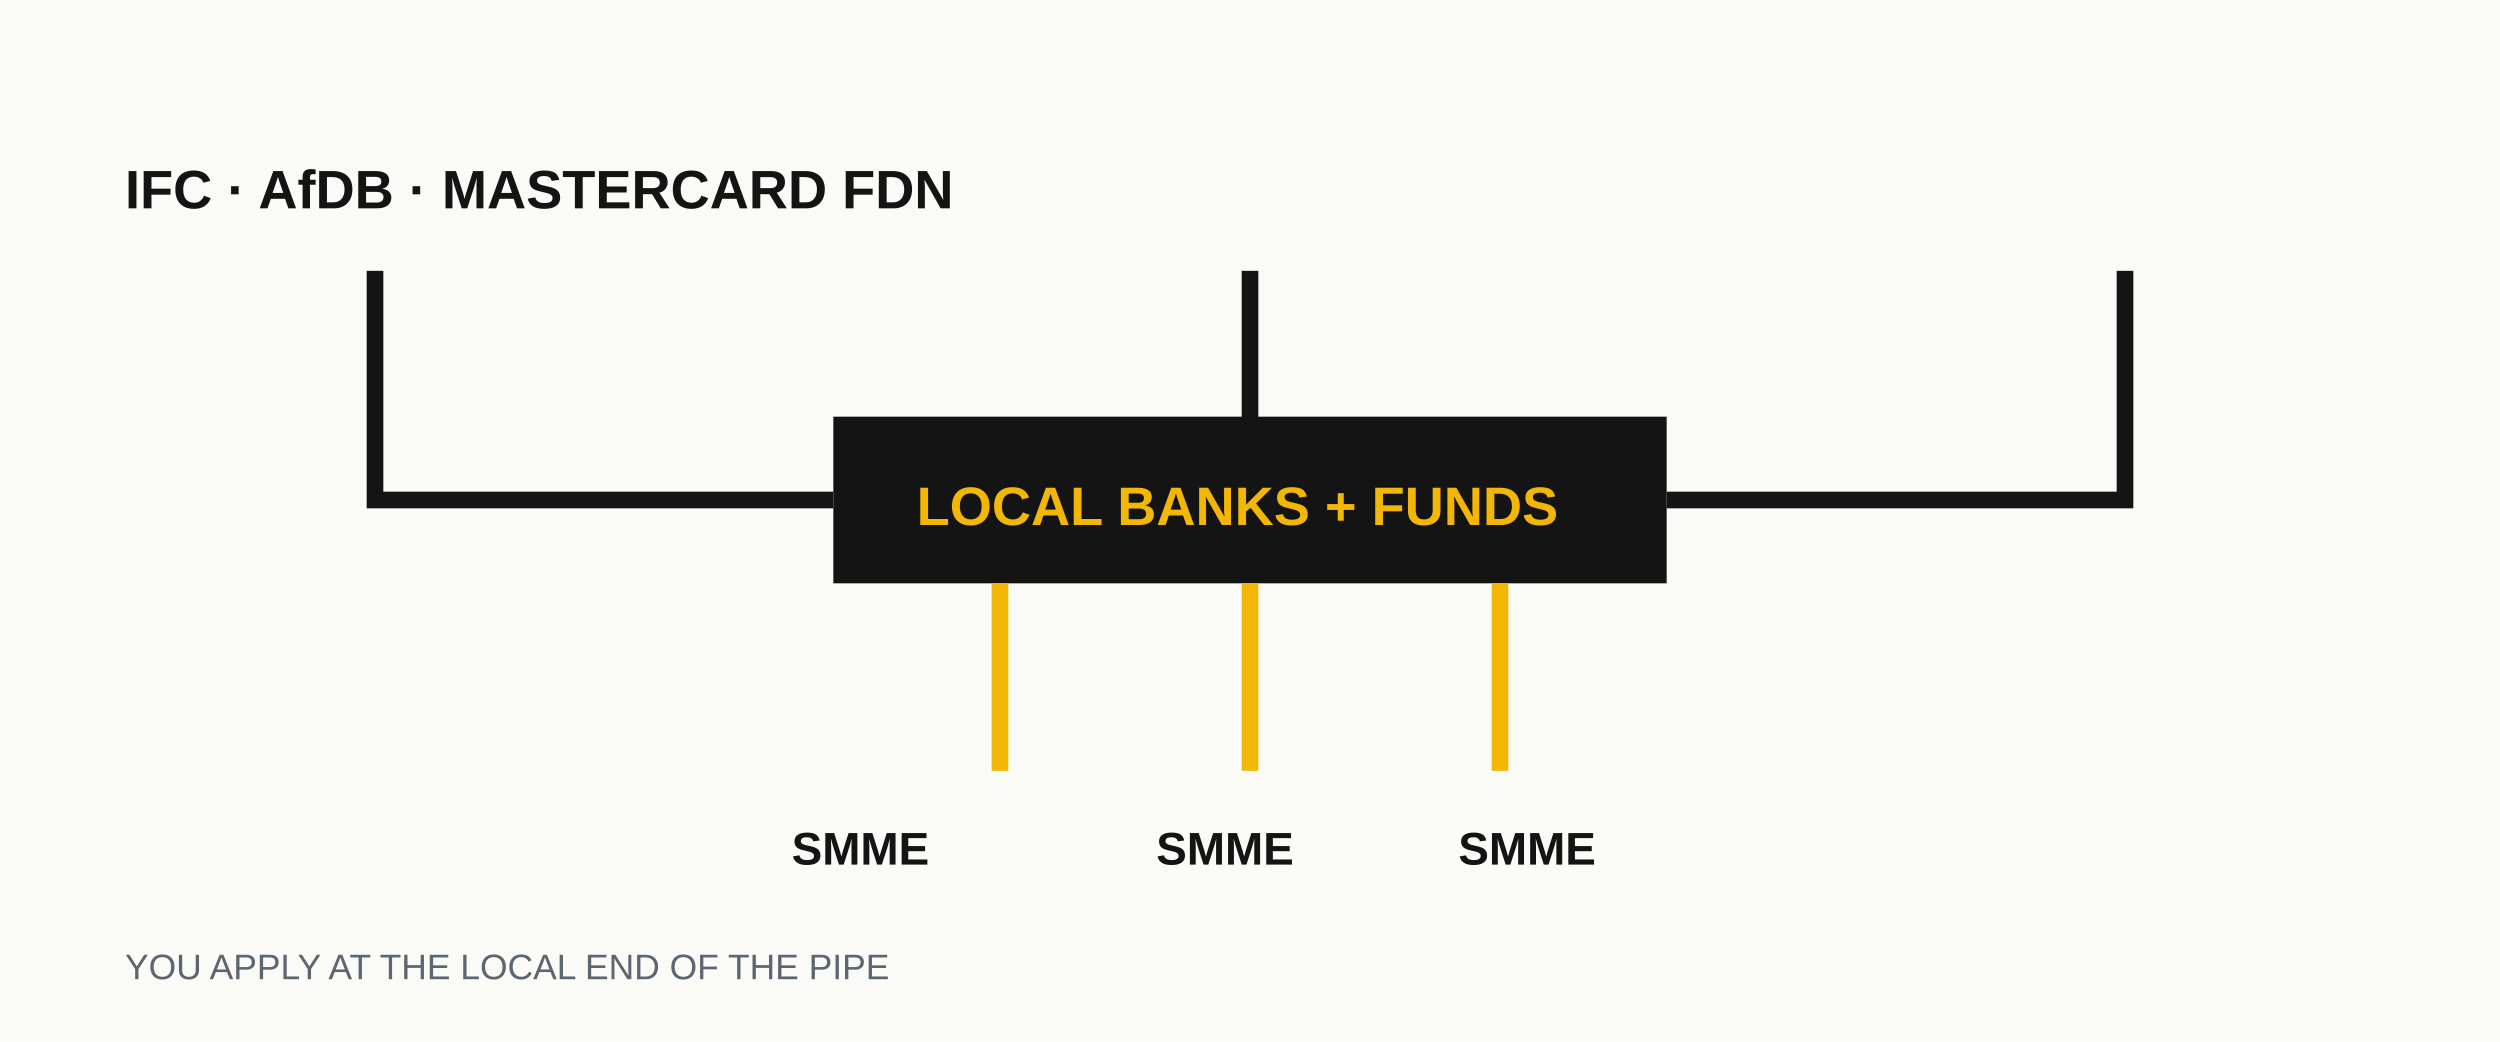
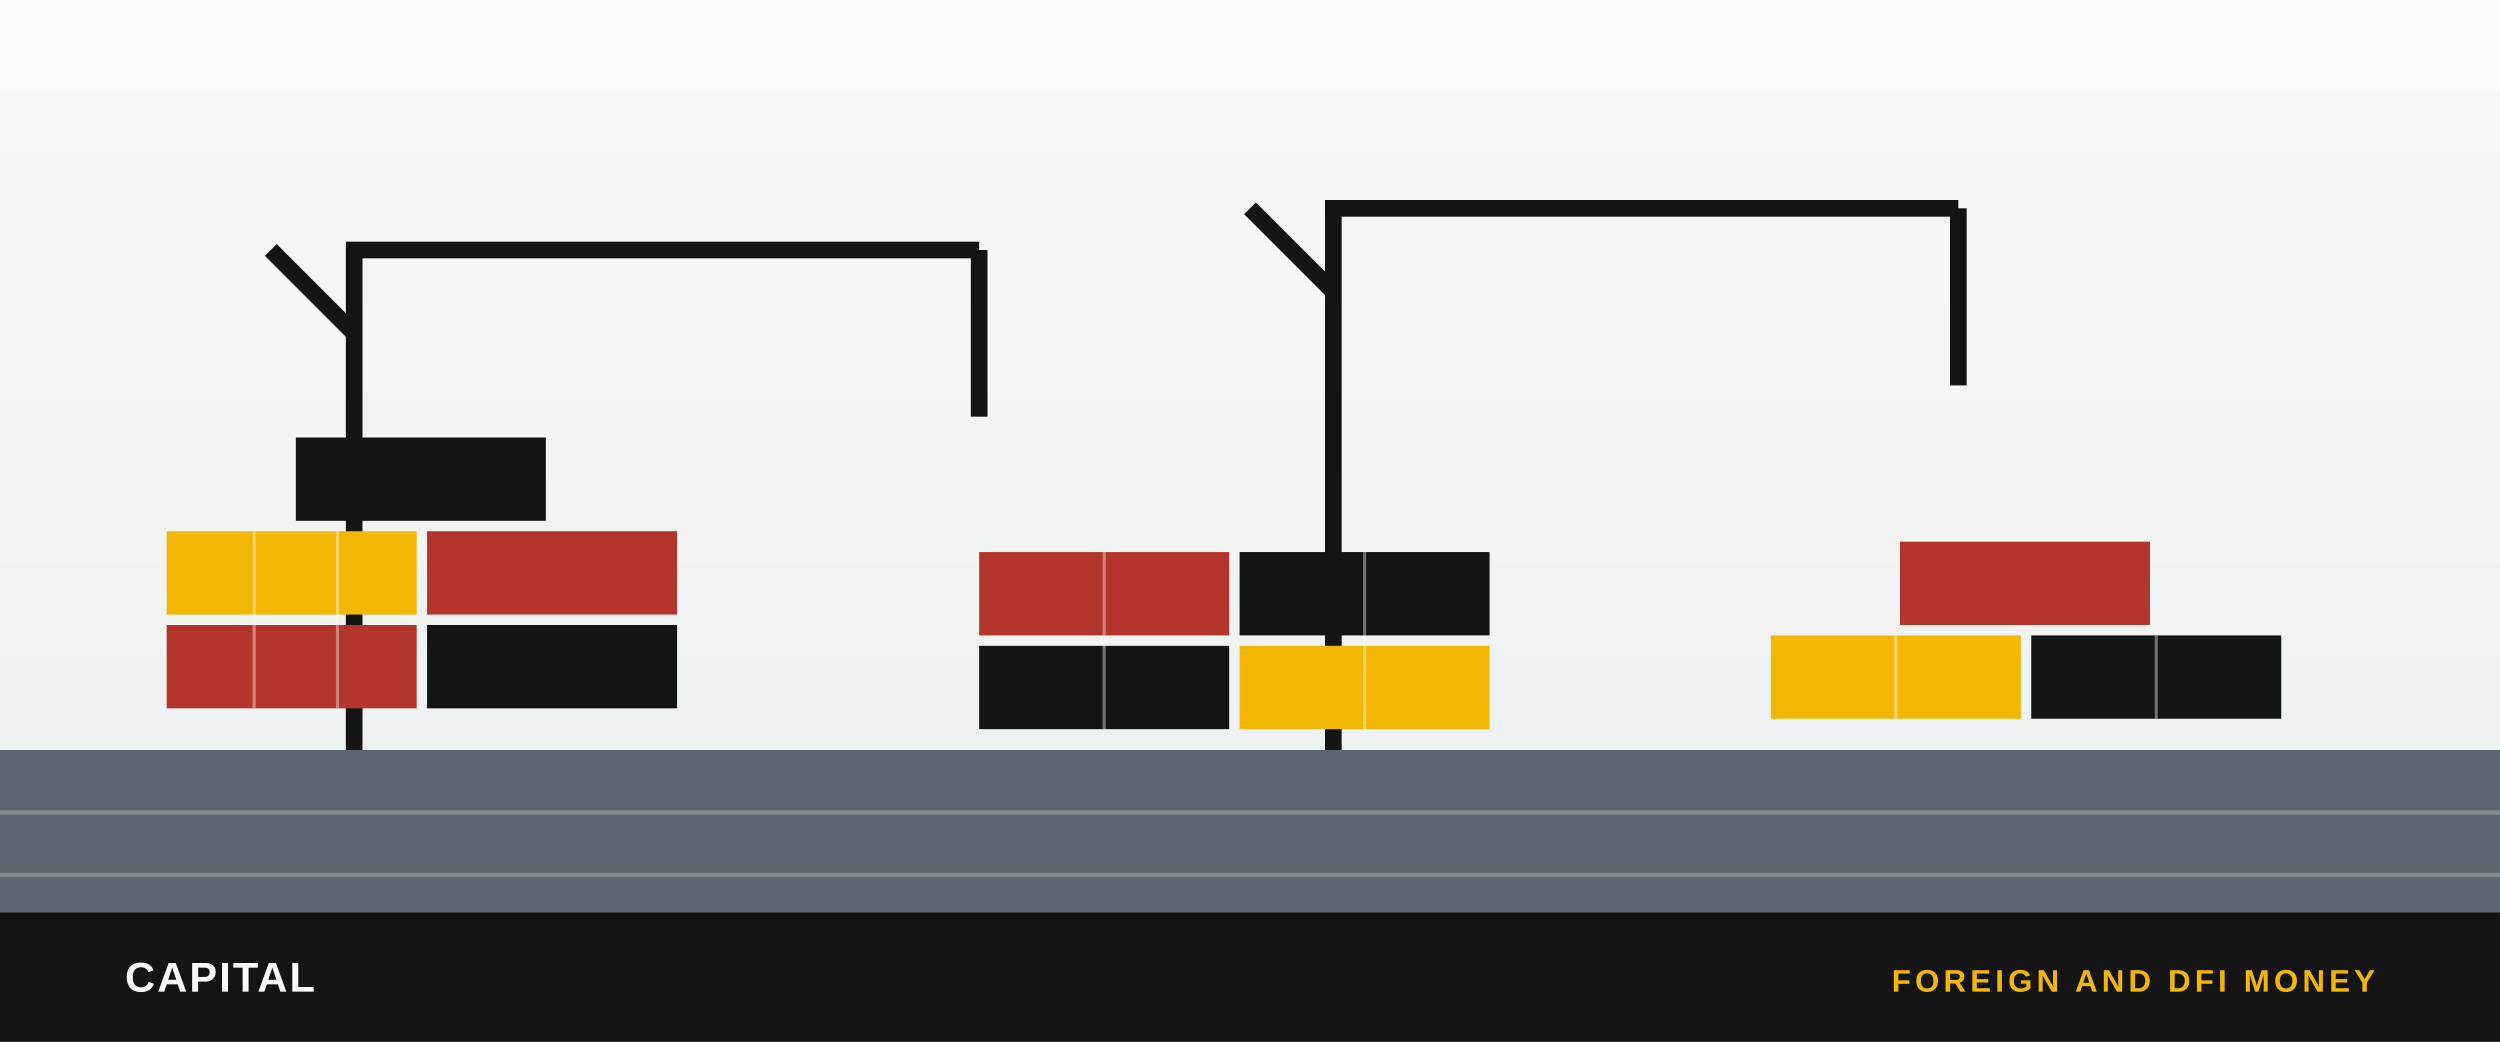
- <svg xmlns="http://www.w3.org/2000/svg" viewBox="0 0 1200 500" role="img" aria-label="Foreign development finance flowing through local banks to small businesses">
-   <rect width="1200" height="500" fill="#FAFAF6" />
-   <g font-family="Arial, Helvetica, sans-serif" font-weight="bold">
-     <text x="60" y="100" font-size="26" fill="#141414">IFC · AfDB · MASTERCARD FDN</text>
-     <text x="60" y="470" font-size="17" fill="#5C6670" font-weight="normal">YOU APPLY AT THE LOCAL END OF THE PIPE</text>
+ <svg xmlns="http://www.w3.org/2000/svg" viewBox="0 0 1200 500" role="img" aria-label="Illustration of a container port with cranes and stacked shipping containers">
+   <defs>
+     <linearGradient id="sky2" x1="0" y1="0" x2="0" y2="1">
+       <stop offset="0" stop-color="#FAFAF6" />
+       <stop offset="1" stop-color="#E9EEF0" />
+     </linearGradient>
+   </defs>
+   <rect width="1200" height="500" fill="url(#sky2)" />
+   <rect x="0" y="360" width="1200" height="140" fill="#5C6670" />
+   <g stroke="#FAFAF6" stroke-width="2" opacity="0.25">
+     <line x1="0" y1="390" x2="1200" y2="390" />
+     <line x1="0" y1="420" x2="1200" y2="420" />
+     <line x1="0" y1="450" x2="1200" y2="450" />
  </g>
  <g stroke="#141414" stroke-width="8" fill="none">
-     <path d="M180 130 L180 240 L400 240" />
-     <path d="M600 130 L600 240" />
-     <path d="M1020 130 L1020 240 L800 240" />
+     <path d="M170 360 L170 120 L470 120" />
+     <line x1="170" y1="160" x2="130" y2="120" />
+     <line x1="470" y1="120" x2="470" y2="200" />
+     <path d="M640 360 L640 100 L940 100" />
+     <line x1="640" y1="140" x2="600" y2="100" />
+     <line x1="940" y1="100" x2="940" y2="185" />
  </g>
-   <rect x="400" y="200" width="400" height="80" fill="#141414" />
-   <text x="440" y="252" font-family="Arial, Helvetica, sans-serif" font-weight="bold" font-size="26" fill="#F2B705">LOCAL BANKS + FUNDS</text>
-   <g stroke="#F2B705" stroke-width="8">
-     <line x1="480" y1="280" x2="480" y2="370" />
-     <line x1="600" y1="280" x2="600" y2="370" />
-     <line x1="720" y1="280" x2="720" y2="370" />
+   <g>
+     <rect x="80" y="300" width="120" height="40" fill="#B3352C" />
+     <rect x="205" y="300" width="120" height="40" fill="#141414" />
+     <rect x="80" y="255" width="120" height="40" fill="#F2B705" />
+     <rect x="205" y="255" width="120" height="40" fill="#B3352C" />
+     <rect x="142" y="210" width="120" height="40" fill="#141414" />
+     <rect x="470" y="310" width="120" height="40" fill="#141414" />
+     <rect x="595" y="310" width="120" height="40" fill="#F2B705" />
+     <rect x="470" y="265" width="120" height="40" fill="#B3352C" />
+     <rect x="595" y="265" width="120" height="40" fill="#141414" />
+     <rect x="850" y="305" width="120" height="40" fill="#F2B705" />
+     <rect x="975" y="305" width="120" height="40" fill="#141414" />
+     <rect x="912" y="260" width="120" height="40" fill="#B3352C" />
  </g>
-   <g font-family="Arial, Helvetica, sans-serif" font-weight="bold" font-size="22" fill="#141414">
-     <text x="380" y="415">SMME</text>
-     <text x="555" y="415">SMME</text>
-     <text x="700" y="415">SMME</text>
+   <g stroke="#FAFAF6" stroke-width="1.5" opacity="0.4">
+     <line x1="122" y1="255" x2="122" y2="340" />
+     <line x1="162" y1="255" x2="162" y2="340" />
+     <line x1="530" y1="265" x2="530" y2="350" />
+     <line x1="655" y1="265" x2="655" y2="350" />
+     <line x1="910" y1="305" x2="910" y2="345" />
+     <line x1="1035" y1="305" x2="1035" y2="345" />
+   </g>
+   <rect x="0" y="438" width="1200" height="62" fill="#141414" />
+   <g font-family="Arial, Helvetica, sans-serif">
+     <text x="60" y="476" font-size="20" font-weight="bold" fill="#FAFAF6" letter-spacing="1">CAPITAL</text>
+     <text x="1140" y="476" text-anchor="end" font-size="15" font-weight="bold" fill="#F2B705" letter-spacing="2">FOREIGN AND DFI MONEY</text>
  </g>
</svg>
